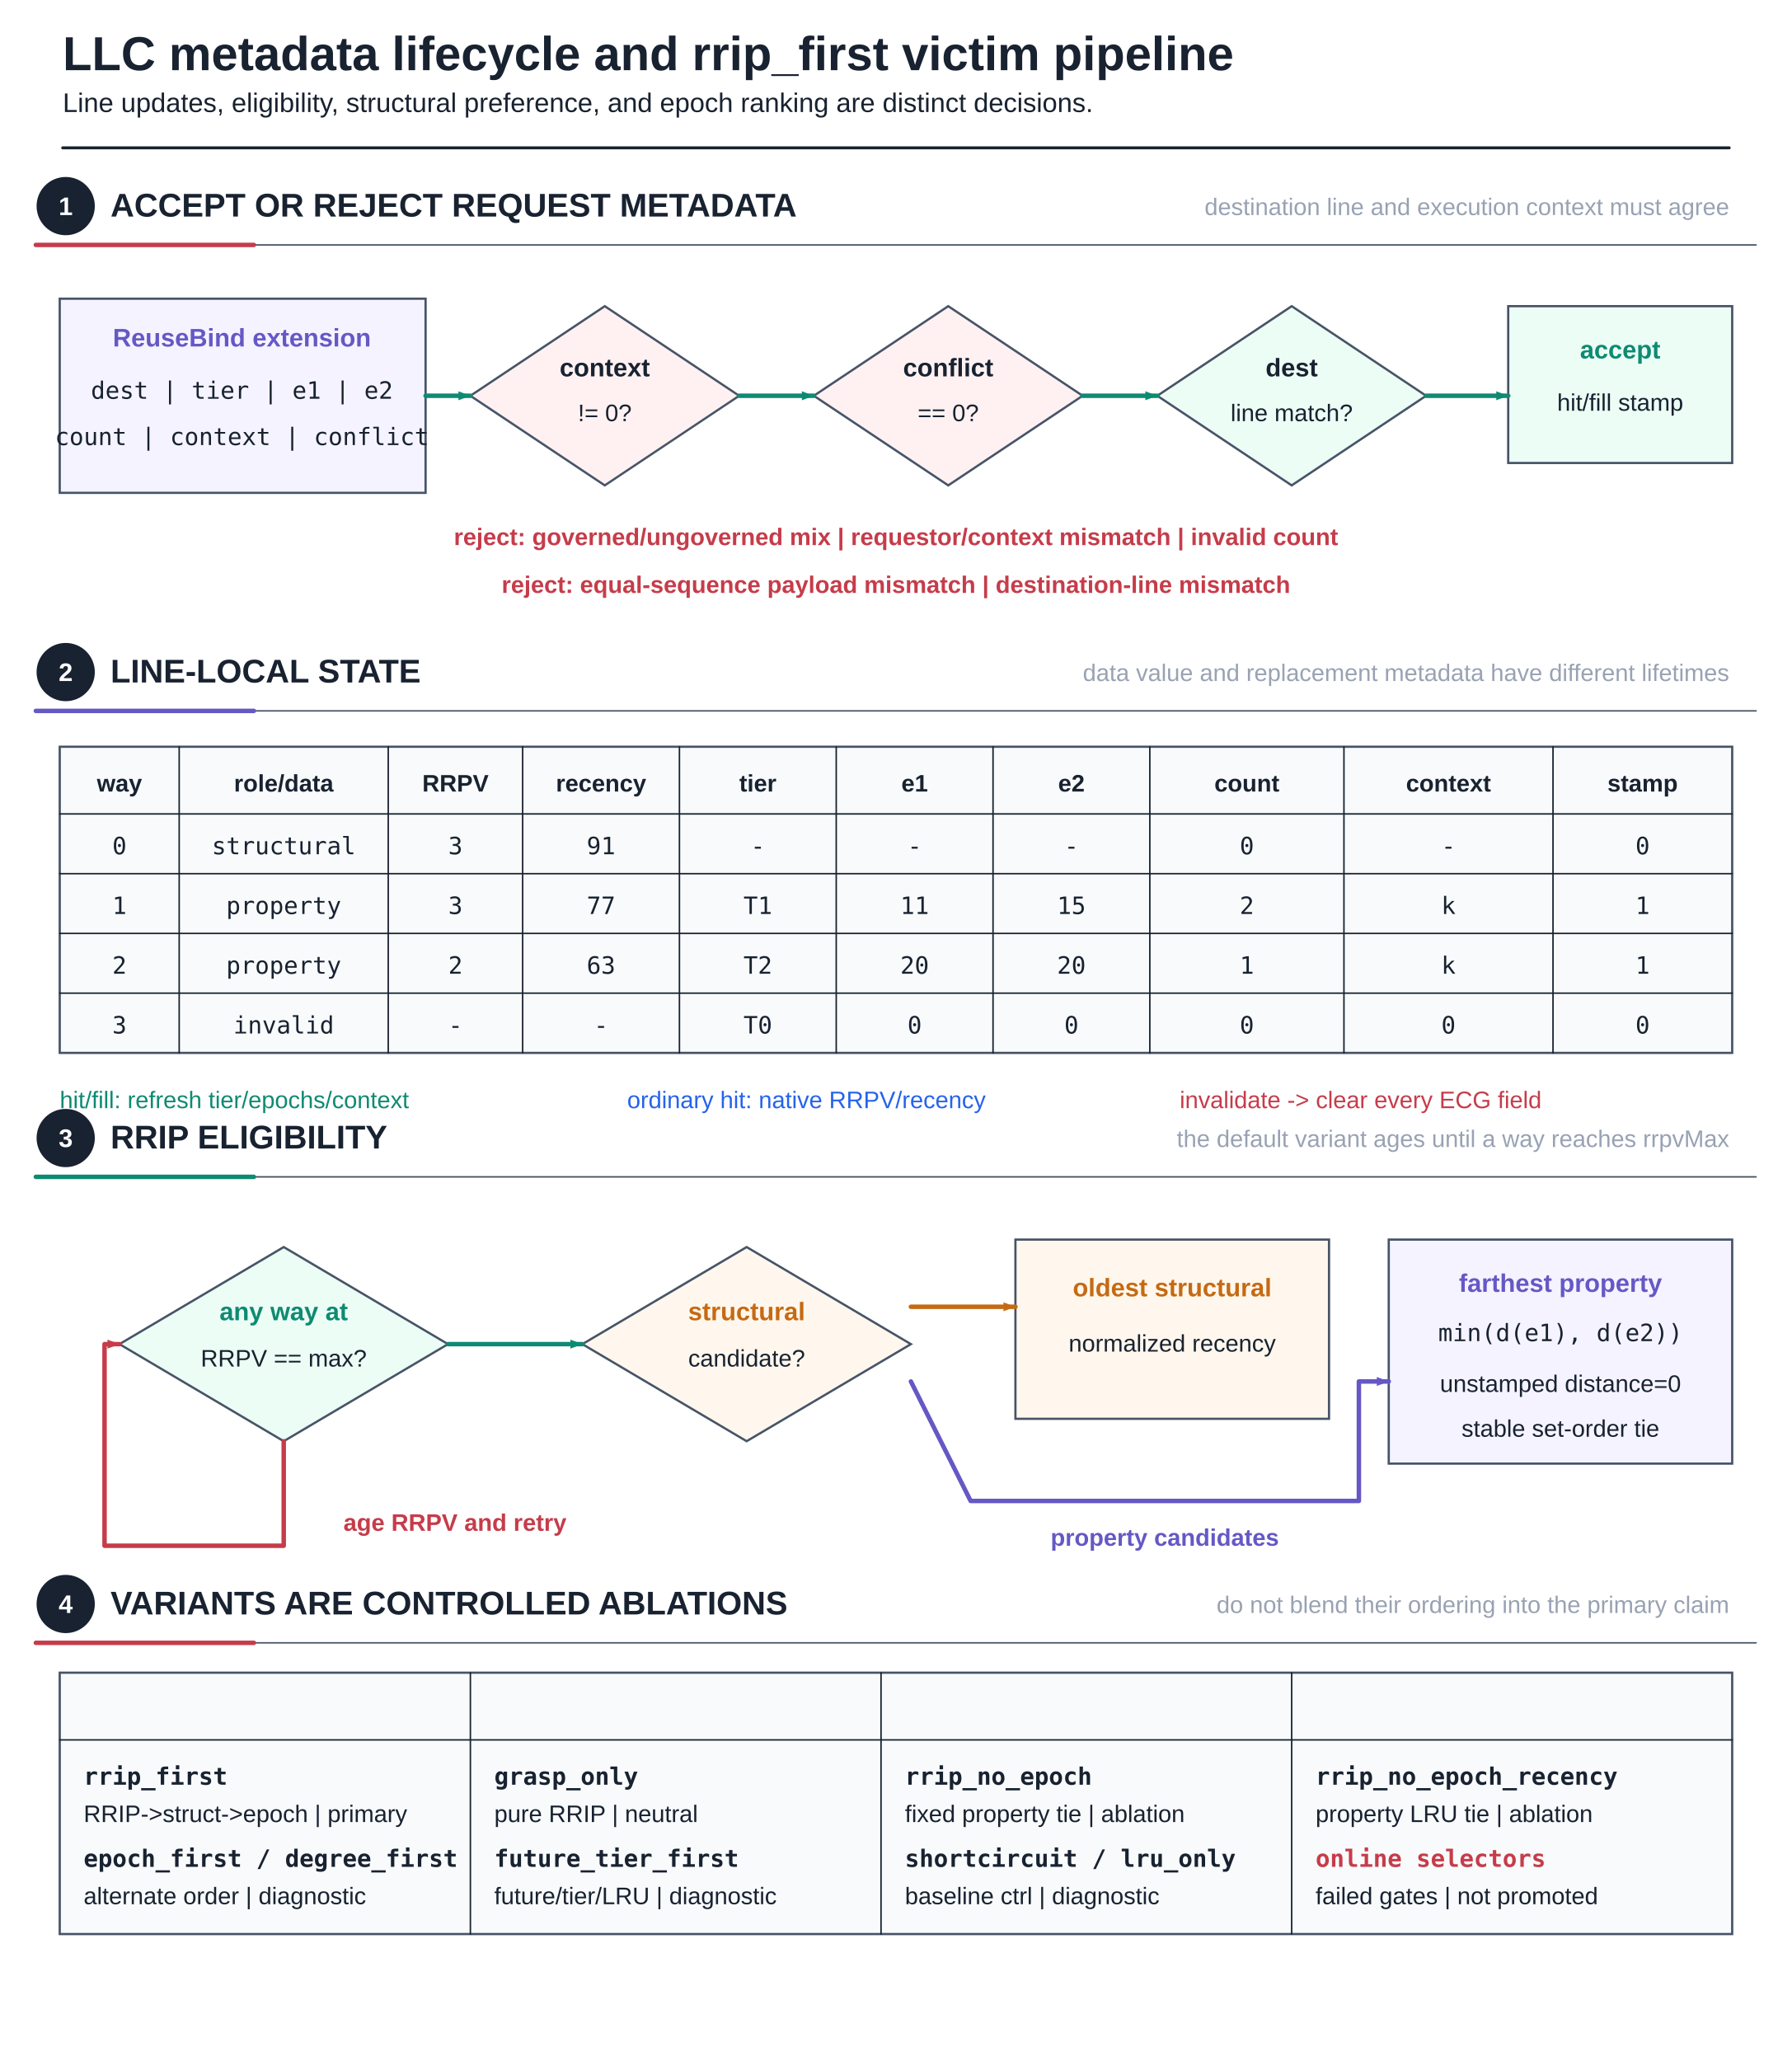
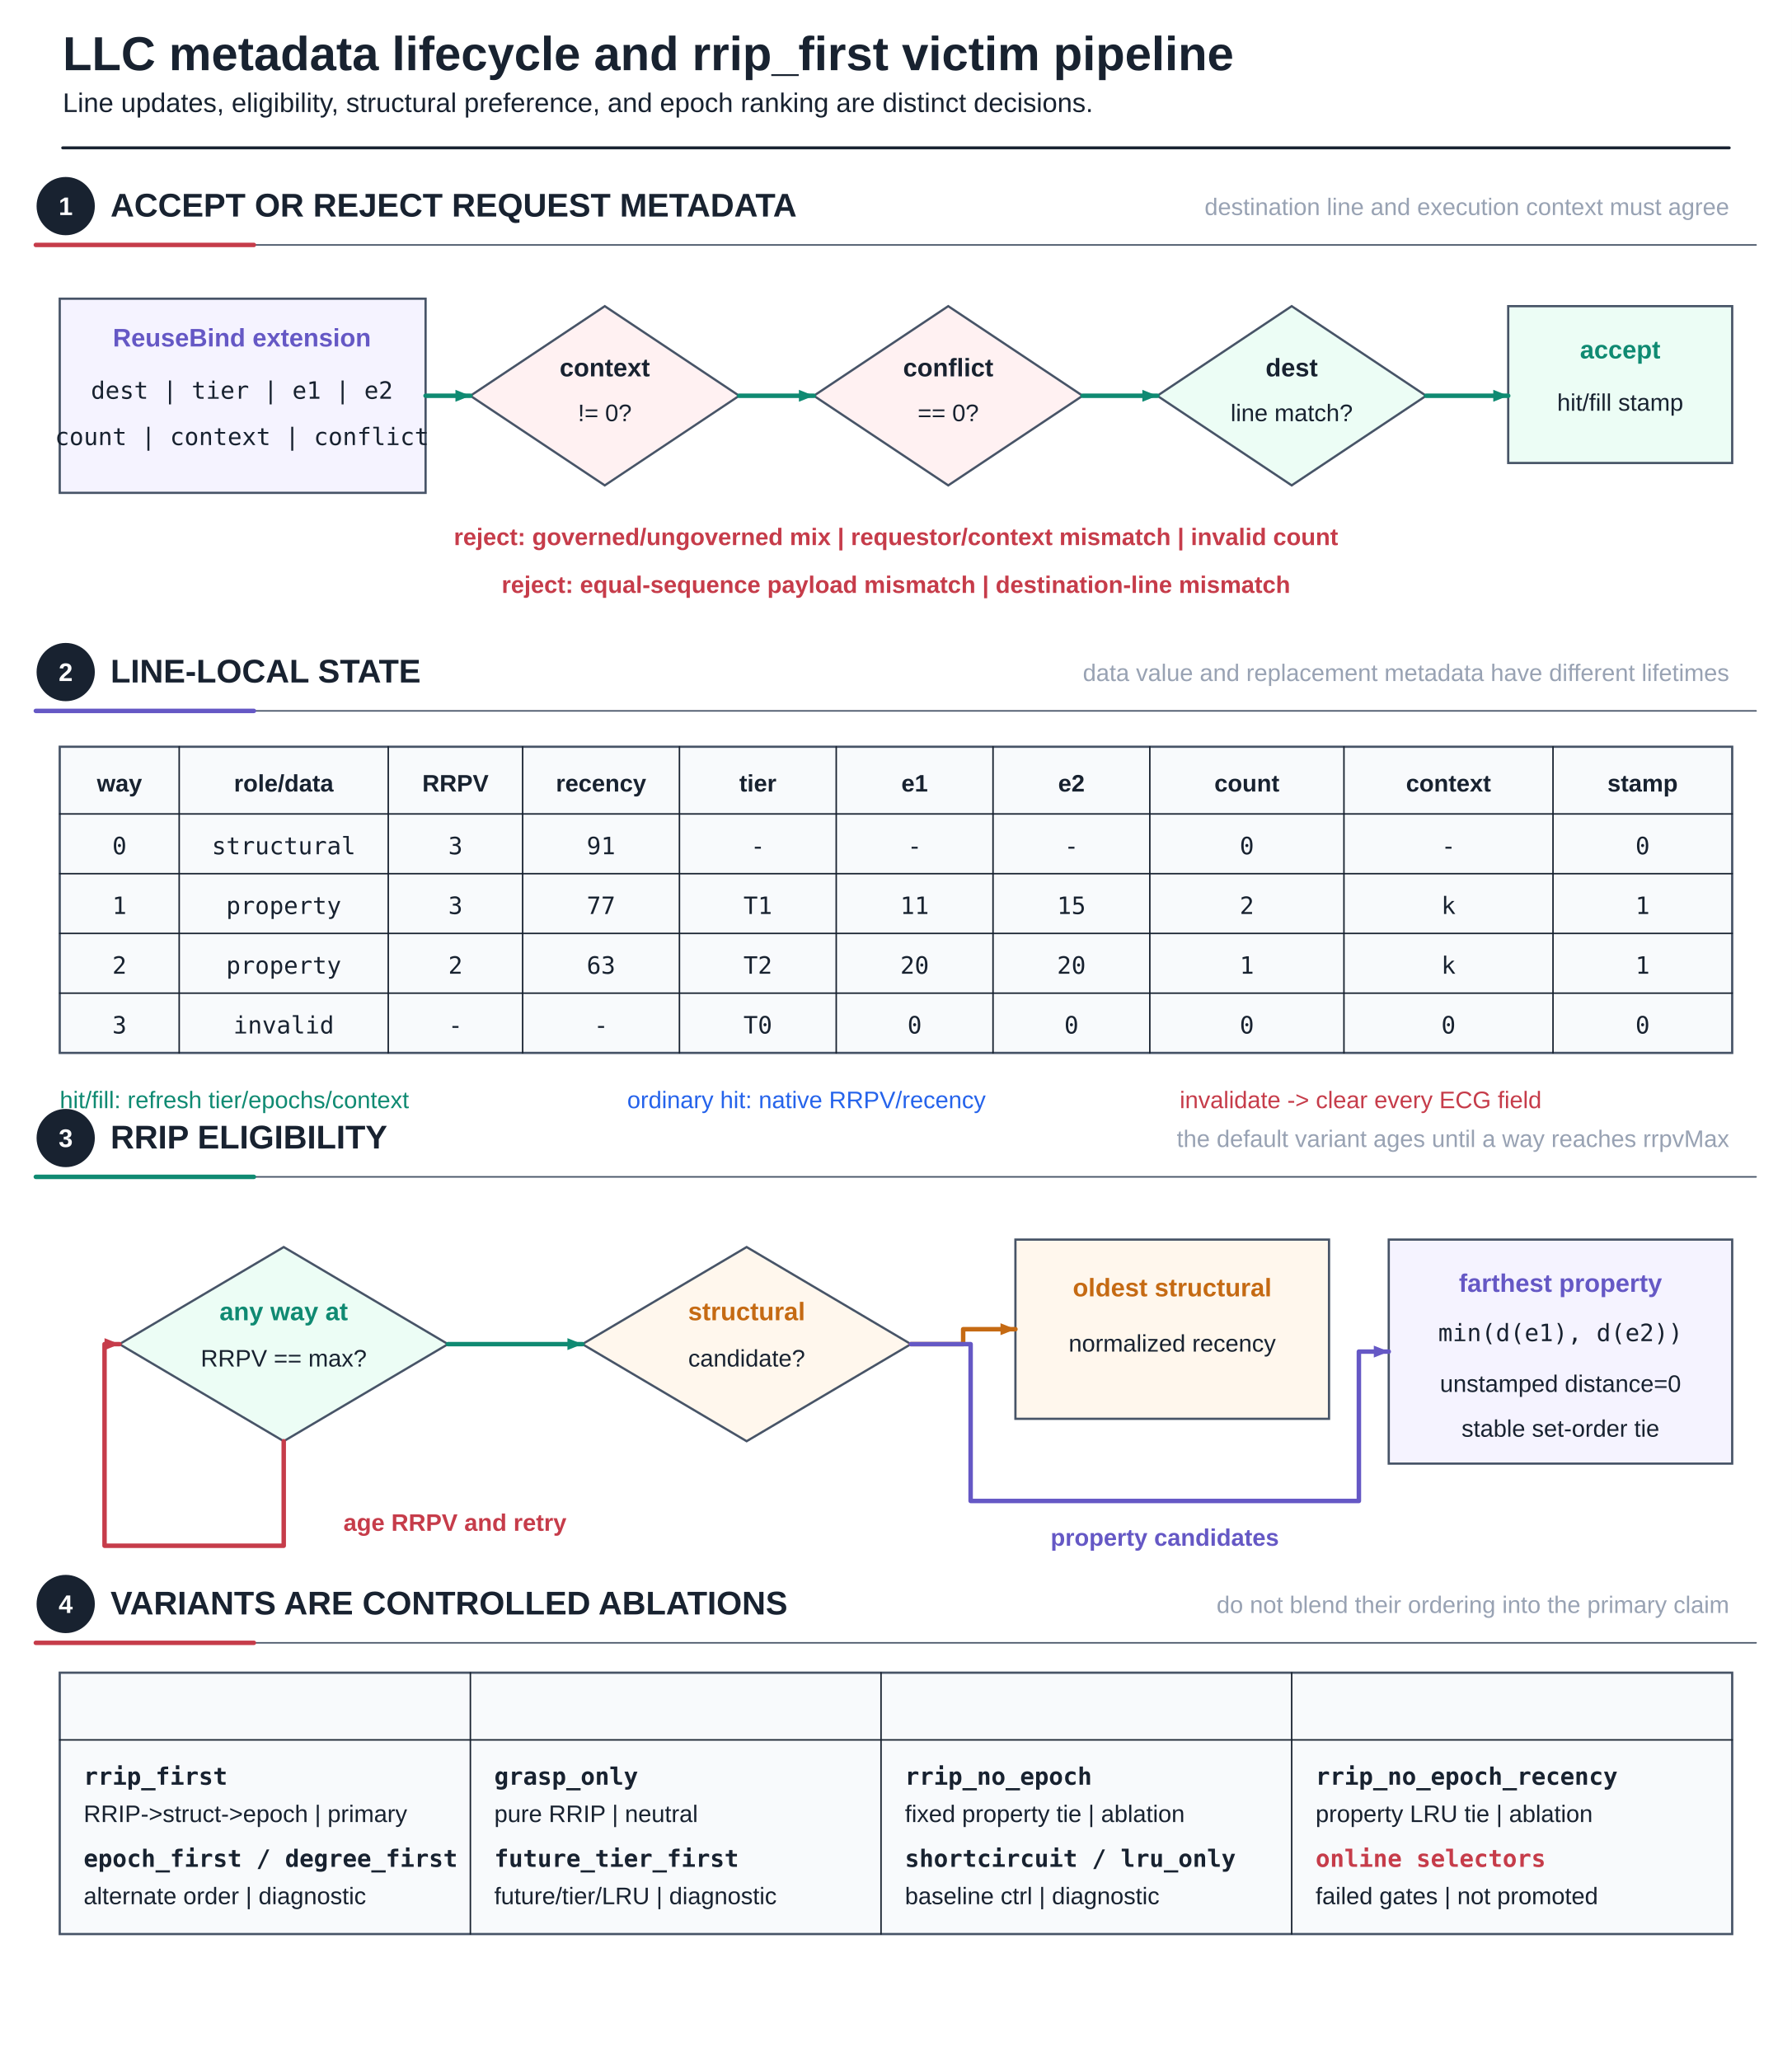
<svg xmlns="http://www.w3.org/2000/svg" width="1200" height="1380" viewBox="0 0 1200 1380" role="img" aria-labelledby="title desc" fill="#182230" data-figure-schema="ecg-public/v1">
  <defs>
-     <marker id="arrow-blue" viewBox="0 0 8 6" markerWidth="8" markerHeight="6" refX="8" refY="3" orient="auto" markerUnits="userSpaceOnUse">
-       <path d="M0 0 L8 3 L0 6 Z" fill="#2563EB" />
-     </marker>
-     <marker id="arrow-green" viewBox="0 0 8 6" markerWidth="8" markerHeight="6" refX="8" refY="3" orient="auto" markerUnits="userSpaceOnUse">
-       <path d="M0 0 L8 3 L0 6 Z" fill="#0F8A72" />
-     </marker>
-     <marker id="arrow-amber" viewBox="0 0 8 6" markerWidth="8" markerHeight="6" refX="8" refY="3" orient="auto" markerUnits="userSpaceOnUse">
-       <path d="M0 0 L8 3 L0 6 Z" fill="#C56A13" />
-     </marker>
-     <marker id="arrow-red" viewBox="0 0 8 6" markerWidth="8" markerHeight="6" refX="8" refY="3" orient="auto" markerUnits="userSpaceOnUse">
-       <path d="M0 0 L8 3 L0 6 Z" fill="#C63C4A" />
-     </marker>
-     <marker id="arrow-purple" viewBox="0 0 8 6" markerWidth="8" markerHeight="6" refX="8" refY="3" orient="auto" markerUnits="userSpaceOnUse">
-       <path d="M0 0 L8 3 L0 6 Z" fill="#6558C5" />
-     </marker>
-     <marker id="arrow-gray" viewBox="0 0 8 6" markerWidth="8" markerHeight="6" refX="8" refY="3" orient="auto" markerUnits="userSpaceOnUse">
-       <path d="M0 0 L8 3 L0 6 Z" fill="#98A2B3" />
-     </marker>
-     <marker id="arrow-ink" viewBox="0 0 8 6" markerWidth="8" markerHeight="6" refX="8" refY="3" orient="auto" markerUnits="userSpaceOnUse">
-       <path d="M0 0 L8 3 L0 6 Z" fill="#182230" />
+     <marker id="arrow-blue" viewBox="0 0 10 8" markerWidth="11" markerHeight="8" refX="10" refY="4" orient="auto" markerUnits="userSpaceOnUse">
+       <path d="M0 0 L10 4 L0 8 Z" fill="#2563EB" />
+     </marker>
+     <marker id="arrow-green" viewBox="0 0 10 8" markerWidth="11" markerHeight="8" refX="10" refY="4" orient="auto" markerUnits="userSpaceOnUse">
+       <path d="M0 0 L10 4 L0 8 Z" fill="#0F8A72" />
+     </marker>
+     <marker id="arrow-amber" viewBox="0 0 10 8" markerWidth="11" markerHeight="8" refX="10" refY="4" orient="auto" markerUnits="userSpaceOnUse">
+       <path d="M0 0 L10 4 L0 8 Z" fill="#C56A13" />
+     </marker>
+     <marker id="arrow-red" viewBox="0 0 10 8" markerWidth="11" markerHeight="8" refX="10" refY="4" orient="auto" markerUnits="userSpaceOnUse">
+       <path d="M0 0 L10 4 L0 8 Z" fill="#C63C4A" />
+     </marker>
+     <marker id="arrow-purple" viewBox="0 0 10 8" markerWidth="11" markerHeight="8" refX="10" refY="4" orient="auto" markerUnits="userSpaceOnUse">
+       <path d="M0 0 L10 4 L0 8 Z" fill="#6558C5" />
+     </marker>
+     <marker id="arrow-gray" viewBox="0 0 10 8" markerWidth="11" markerHeight="8" refX="10" refY="4" orient="auto" markerUnits="userSpaceOnUse">
+       <path d="M0 0 L10 4 L0 8 Z" fill="#98A2B3" />
+     </marker>
+     <marker id="arrow-ink" viewBox="0 0 10 8" markerWidth="11" markerHeight="8" refX="10" refY="4" orient="auto" markerUnits="userSpaceOnUse">
+       <path d="M0 0 L10 4 L0 8 Z" fill="#182230" />
    </marker>
    <style>
      :root { color-scheme: light dark; }
      @media (prefers-color-scheme: dark) {
        [fill="#FFFFFF"]{fill:#111827}[stroke="#FFFFFF"]{stroke:#111827}
        [fill="#F8FAFC"]{fill:#172033}[stroke="#F8FAFC"]{stroke:#172033}
        [fill="#EFF6FF"]{fill:#172554}[stroke="#EFF6FF"]{stroke:#172554}
        [fill="#ECFDF5"]{fill:#073B34}[stroke="#ECFDF5"]{stroke:#073B34}
        [fill="#FFF7ED"]{fill:#422A12}[stroke="#FFF7ED"]{stroke:#422A12}
        [fill="#FFF1F2"]{fill:#421B22}[stroke="#FFF1F2"]{stroke:#421B22}
        [fill="#F5F3FF"]{fill:#292349}[stroke="#F5F3FF"]{stroke:#292349}
        [fill="#182230"]{fill:#F8FAFC}[stroke="#182230"]{stroke:#F8FAFC}
        [fill="#475467"]{fill:#94A3B8}[stroke="#475467"]{stroke:#94A3B8}
        [fill="#98A2B3"]{fill:#A8B0BF}[stroke="#98A2B3"]{stroke:#A8B0BF}
        [fill="#2563EB"]{fill:#7FB0FF}[stroke="#2563EB"]{stroke:#7FB0FF}
        [fill="#0F8A72"]{fill:#5ED0B0}[stroke="#0F8A72"]{stroke:#5ED0B0}
        [fill="#C56A13"]{fill:#F0B36A}[stroke="#C56A13"]{stroke:#F0B36A}
        [fill="#6558C5"]{fill:#ADA4FF}[stroke="#6558C5"]{stroke:#ADA4FF}
        [fill="#C63C4A"]{fill:#F48B98}[stroke="#C63C4A"]{stroke:#F48B98}
      }
      .sans{font-family:"Liberation Sans","DejaVu Sans",Arial,sans-serif}
      .mono{font-family:"DejaVu Sans Mono","Liberation Mono",Consolas,monospace}
      .title{font-size:32px;font-weight:700}
      .subtitle{font-size:18px}
      .heading{font-size:22px;font-weight:700}
      .label{font-size:17px;font-weight:700}
      .body{font-size:16px}
</style>
  </defs>
  <rect x="0" y="0" width="1200" height="1380" fill="#FFFFFF" />
  <text x="42" y="47" text-anchor="start" class="sans title" fill="#182230" font-weight="700">LLC metadata lifecycle and rrip_first victim pipeline</text>
  <text x="42" y="75" text-anchor="start" class="sans subtitle" fill="#182230">Line updates, eligibility, structural preference, and epoch ranking are distinct decisions.</text>
  <line x1="42" y1="99" x2="1158" y2="99" stroke="#182230" stroke-width="2" stroke-linecap="round" vector-effect="non-scaling-stroke" />
  <circle cx="44" cy="138" r="19" fill="#182230" stroke="#182230" stroke-width="1" />
  <text x="44" y="144" text-anchor="middle" class="sans label" fill="#FFFFFF" font-weight="700">1</text>
  <text x="74" y="145" text-anchor="start" class="sans heading" fill="#182230" font-weight="700">ACCEPT OR REJECT REQUEST METADATA</text>
  <text x="1158" y="144" text-anchor="end" class="sans body" fill="#98A2B3">destination line and execution context must agree</text>
  <line x1="24" y1="164" x2="1176" y2="164" stroke="#475467" stroke-width="1" stroke-linecap="round" vector-effect="non-scaling-stroke" />
  <line x1="24" y1="164" x2="170" y2="164" stroke="#C63C4A" stroke-width="3" stroke-linecap="round" vector-effect="non-scaling-stroke" />
  <rect x="40" y="200" width="245" height="130" rx="0" fill="#F5F3FF" stroke="#475467" stroke-width="1.5" data-shape="rect" data-x="40" data-y="200" data-width="245" data-height="130" />
  <text x="162" y="232" text-anchor="middle" class="sans label" fill="#6558C5" font-weight="700">ReuseBind extension</text>
  <text x="162" y="267" text-anchor="middle" class="mono body" fill="#182230">dest | tier | e1 | e2</text>
  <text x="162" y="298" text-anchor="middle" class="mono body" fill="#182230">count | context | conflict</text>
  <polygon points="405,205.0 495.0,265 405,325.0 315.0,265" fill="#FFF1F2" stroke="#475467" stroke-width="1.5" data-shape="diamond" data-cx="405" data-cy="265" data-width="180" data-height="120" />
  <text x="405" y="252" text-anchor="middle" class="sans label" fill="#182230" font-weight="700">context</text>
  <text x="405" y="282" text-anchor="middle" class="sans body" fill="#182230">!= 0?</text>
  <polygon points="635,205.0 725.0,265 635,325.0 545.0,265" fill="#FFF1F2" stroke="#475467" stroke-width="1.5" data-shape="diamond" data-cx="635" data-cy="265" data-width="180" data-height="120" />
  <text x="635" y="252" text-anchor="middle" class="sans label" fill="#182230" font-weight="700">conflict</text>
  <text x="635" y="282" text-anchor="middle" class="sans body" fill="#182230">== 0?</text>
  <polygon points="865,205.0 955.0,265 865,325.0 775.0,265" fill="#ECFDF5" stroke="#475467" stroke-width="1.5" data-shape="diamond" data-cx="865" data-cy="265" data-width="180" data-height="120" />
  <text x="865" y="252" text-anchor="middle" class="sans label" fill="#182230" font-weight="700">dest</text>
  <text x="865" y="282" text-anchor="middle" class="sans body" fill="#182230">line match?</text>
  <rect x="1010" y="205" width="150" height="105" rx="0" fill="#ECFDF5" stroke="#475467" stroke-width="1.5" data-shape="rect" data-x="1010" data-y="205" data-width="150" data-height="105" />
  <text x="1085" y="240" text-anchor="middle" class="sans label" fill="#0F8A72" font-weight="700">accept</text>
  <text x="1085" y="275" text-anchor="middle" class="sans body" fill="#182230">hit/fill stamp</text>
  <path d="M285 265 L315 265" fill="none" stroke="#0F8A72" stroke-width="3" stroke-linecap="round" stroke-linejoin="round" vector-effect="non-scaling-stroke" marker-end="url(#arrow-green)" data-flow-kind="control" data-flow-underlay="false" data-flow-label="ReuseBind extension" />
  <path d="M495 265 L545 265" fill="none" stroke="#0F8A72" stroke-width="3" stroke-linecap="round" stroke-linejoin="round" vector-effect="non-scaling-stroke" marker-end="url(#arrow-green)" data-flow-kind="control" data-flow-underlay="false" data-flow-label="context" />
  <path d="M725 265 L775 265" fill="none" stroke="#0F8A72" stroke-width="3" stroke-linecap="round" stroke-linejoin="round" vector-effect="non-scaling-stroke" marker-end="url(#arrow-green)" data-flow-kind="control" data-flow-underlay="false" data-flow-label="conflict" />
  <path d="M955 265 L1010 265" fill="none" stroke="#0F8A72" stroke-width="3" stroke-linecap="round" stroke-linejoin="round" vector-effect="non-scaling-stroke" marker-end="url(#arrow-green)" data-flow-kind="control" data-flow-underlay="false" data-flow-label="dest" />
  <text x="600" y="365" text-anchor="middle" class="sans body" fill="#C63C4A" font-weight="700">reject: governed/ungoverned mix | requestor/context mismatch | invalid count</text>
  <text x="600" y="397" text-anchor="middle" class="sans body" fill="#C63C4A" font-weight="700">reject: equal-sequence payload mismatch | destination-line mismatch</text>
  <circle cx="44" cy="450" r="19" fill="#182230" stroke="#182230" stroke-width="1" />
  <text x="44" y="456" text-anchor="middle" class="sans label" fill="#FFFFFF" font-weight="700">2</text>
  <text x="74" y="457" text-anchor="start" class="sans heading" fill="#182230" font-weight="700">LINE-LOCAL STATE</text>
  <text x="1158" y="456" text-anchor="end" class="sans body" fill="#98A2B3">data value and replacement metadata have different lifetimes</text>
  <line x1="24" y1="476" x2="1176" y2="476" stroke="#475467" stroke-width="1" stroke-linecap="round" vector-effect="non-scaling-stroke" />
  <line x1="24" y1="476" x2="170" y2="476" stroke="#6558C5" stroke-width="3" stroke-linecap="round" vector-effect="non-scaling-stroke" />
  <rect x="40" y="500" width="1120" height="205" rx="0" fill="#F8FAFC" stroke="#475467" stroke-width="1.5" data-shape="rect" data-x="40" data-y="500" data-width="1120" data-height="205" />
  <line x1="120" y1="500" x2="120" y2="705" stroke="#182230" stroke-width="1" stroke-linecap="round" vector-effect="non-scaling-stroke" />
  <line x1="260" y1="500" x2="260" y2="705" stroke="#182230" stroke-width="1" stroke-linecap="round" vector-effect="non-scaling-stroke" />
  <line x1="350" y1="500" x2="350" y2="705" stroke="#182230" stroke-width="1" stroke-linecap="round" vector-effect="non-scaling-stroke" />
  <line x1="455" y1="500" x2="455" y2="705" stroke="#182230" stroke-width="1" stroke-linecap="round" vector-effect="non-scaling-stroke" />
  <line x1="560" y1="500" x2="560" y2="705" stroke="#182230" stroke-width="1" stroke-linecap="round" vector-effect="non-scaling-stroke" />
  <line x1="665" y1="500" x2="665" y2="705" stroke="#182230" stroke-width="1" stroke-linecap="round" vector-effect="non-scaling-stroke" />
  <line x1="770" y1="500" x2="770" y2="705" stroke="#182230" stroke-width="1" stroke-linecap="round" vector-effect="non-scaling-stroke" />
  <line x1="900" y1="500" x2="900" y2="705" stroke="#182230" stroke-width="1" stroke-linecap="round" vector-effect="non-scaling-stroke" />
  <line x1="1040" y1="500" x2="1040" y2="705" stroke="#182230" stroke-width="1" stroke-linecap="round" vector-effect="non-scaling-stroke" />
  <line x1="40" y1="545" x2="1160" y2="545" stroke="#182230" stroke-width="1" stroke-linecap="round" vector-effect="non-scaling-stroke" />
  <line x1="40" y1="585" x2="1160" y2="585" stroke="#182230" stroke-width="1" stroke-linecap="round" vector-effect="non-scaling-stroke" />
  <line x1="40" y1="625" x2="1160" y2="625" stroke="#182230" stroke-width="1" stroke-linecap="round" vector-effect="non-scaling-stroke" />
  <line x1="40" y1="665" x2="1160" y2="665" stroke="#182230" stroke-width="1" stroke-linecap="round" vector-effect="non-scaling-stroke" />
  <text x="80.0" y="530" text-anchor="middle" class="sans body" fill="#182230" font-weight="700">way</text>
  <text x="190.0" y="530" text-anchor="middle" class="sans body" fill="#182230" font-weight="700">role/data</text>
  <text x="305.0" y="530" text-anchor="middle" class="sans body" fill="#182230" font-weight="700">RRPV</text>
  <text x="402.5" y="530" text-anchor="middle" class="sans body" fill="#182230" font-weight="700">recency</text>
  <text x="507.5" y="530" text-anchor="middle" class="sans body" fill="#182230" font-weight="700">tier</text>
  <text x="612.5" y="530" text-anchor="middle" class="sans body" fill="#182230" font-weight="700">e1</text>
  <text x="717.5" y="530" text-anchor="middle" class="sans body" fill="#182230" font-weight="700">e2</text>
  <text x="835.0" y="530" text-anchor="middle" class="sans body" fill="#182230" font-weight="700">count</text>
  <text x="970.0" y="530" text-anchor="middle" class="sans body" fill="#182230" font-weight="700">context</text>
  <text x="1100.0" y="530" text-anchor="middle" class="sans body" fill="#182230" font-weight="700">stamp</text>
  <text x="80.0" y="572" text-anchor="middle" class="mono body" fill="#182230">0</text>
  <text x="190.0" y="572" text-anchor="middle" class="mono body" fill="#182230">structural</text>
  <text x="305.0" y="572" text-anchor="middle" class="mono body" fill="#182230">3</text>
  <text x="402.5" y="572" text-anchor="middle" class="mono body" fill="#182230">91</text>
  <text x="507.5" y="572" text-anchor="middle" class="mono body" fill="#182230">-</text>
  <text x="612.5" y="572" text-anchor="middle" class="mono body" fill="#182230">-</text>
  <text x="717.5" y="572" text-anchor="middle" class="mono body" fill="#182230">-</text>
  <text x="835.0" y="572" text-anchor="middle" class="mono body" fill="#182230">0</text>
  <text x="970.0" y="572" text-anchor="middle" class="mono body" fill="#182230">-</text>
  <text x="1100.0" y="572" text-anchor="middle" class="mono body" fill="#182230">0</text>
  <text x="80.0" y="612" text-anchor="middle" class="mono body" fill="#182230">1</text>
  <text x="190.0" y="612" text-anchor="middle" class="mono body" fill="#182230">property</text>
  <text x="305.0" y="612" text-anchor="middle" class="mono body" fill="#182230">3</text>
  <text x="402.5" y="612" text-anchor="middle" class="mono body" fill="#182230">77</text>
  <text x="507.5" y="612" text-anchor="middle" class="mono body" fill="#182230">T1</text>
  <text x="612.5" y="612" text-anchor="middle" class="mono body" fill="#182230">11</text>
  <text x="717.5" y="612" text-anchor="middle" class="mono body" fill="#182230">15</text>
  <text x="835.0" y="612" text-anchor="middle" class="mono body" fill="#182230">2</text>
  <text x="970.0" y="612" text-anchor="middle" class="mono body" fill="#182230">k</text>
  <text x="1100.0" y="612" text-anchor="middle" class="mono body" fill="#182230">1</text>
  <text x="80.0" y="652" text-anchor="middle" class="mono body" fill="#182230">2</text>
  <text x="190.0" y="652" text-anchor="middle" class="mono body" fill="#182230">property</text>
  <text x="305.0" y="652" text-anchor="middle" class="mono body" fill="#182230">2</text>
  <text x="402.5" y="652" text-anchor="middle" class="mono body" fill="#182230">63</text>
  <text x="507.5" y="652" text-anchor="middle" class="mono body" fill="#182230">T2</text>
  <text x="612.5" y="652" text-anchor="middle" class="mono body" fill="#182230">20</text>
  <text x="717.5" y="652" text-anchor="middle" class="mono body" fill="#182230">20</text>
  <text x="835.0" y="652" text-anchor="middle" class="mono body" fill="#182230">1</text>
  <text x="970.0" y="652" text-anchor="middle" class="mono body" fill="#182230">k</text>
  <text x="1100.0" y="652" text-anchor="middle" class="mono body" fill="#182230">1</text>
  <text x="80.0" y="692" text-anchor="middle" class="mono body" fill="#182230">3</text>
  <text x="190.0" y="692" text-anchor="middle" class="mono body" fill="#182230">invalid</text>
  <text x="305.0" y="692" text-anchor="middle" class="mono body" fill="#182230">-</text>
  <text x="402.5" y="692" text-anchor="middle" class="mono body" fill="#182230">-</text>
  <text x="507.5" y="692" text-anchor="middle" class="mono body" fill="#182230">T0</text>
  <text x="612.5" y="692" text-anchor="middle" class="mono body" fill="#182230">0</text>
  <text x="717.5" y="692" text-anchor="middle" class="mono body" fill="#182230">0</text>
  <text x="835.0" y="692" text-anchor="middle" class="mono body" fill="#182230">0</text>
  <text x="970.0" y="692" text-anchor="middle" class="mono body" fill="#182230">0</text>
  <text x="1100.0" y="692" text-anchor="middle" class="mono body" fill="#182230">0</text>
  <text x="40" y="742" text-anchor="start" class="sans body" fill="#0F8A72">hit/fill: refresh tier/epochs/context</text>
  <text x="420" y="742" text-anchor="start" class="sans body" fill="#2563EB">ordinary hit: native RRPV/recency</text>
  <text x="790" y="742" text-anchor="start" class="sans body" fill="#C63C4A">invalidate -&gt; clear every ECG field</text>
  <circle cx="44" cy="762" r="19" fill="#182230" stroke="#182230" stroke-width="1" />
  <text x="44" y="768" text-anchor="middle" class="sans label" fill="#FFFFFF" font-weight="700">3</text>
  <text x="74" y="769" text-anchor="start" class="sans heading" fill="#182230" font-weight="700">RRIP ELIGIBILITY</text>
  <text x="1158" y="768" text-anchor="end" class="sans body" fill="#98A2B3">the default variant ages until a way reaches rrpvMax</text>
  <line x1="24" y1="788" x2="1176" y2="788" stroke="#475467" stroke-width="1" stroke-linecap="round" vector-effect="non-scaling-stroke" />
  <line x1="24" y1="788" x2="170" y2="788" stroke="#0F8A72" stroke-width="3" stroke-linecap="round" vector-effect="non-scaling-stroke" />
  <polygon points="190,835.0 300.0,900 190,965.0 80.0,900" fill="#ECFDF5" stroke="#475467" stroke-width="1.5" data-shape="diamond" data-cx="190" data-cy="900" data-width="220" data-height="130" />
  <text x="190" y="884" text-anchor="middle" class="sans label" fill="#0F8A72" font-weight="700">any way at</text>
  <text x="190" y="915" text-anchor="middle" class="sans body" fill="#182230">RRPV == max?</text>
  <polygon points="500,835.0 610.0,900 500,965.0 390.0,900" fill="#FFF7ED" stroke="#475467" stroke-width="1.5" data-shape="diamond" data-cx="500" data-cy="900" data-width="220" data-height="130" />
  <text x="500" y="884" text-anchor="middle" class="sans label" fill="#C56A13" font-weight="700">structural</text>
  <text x="500" y="915" text-anchor="middle" class="sans body" fill="#182230">candidate?</text>
  <rect x="680" y="830" width="210" height="120" rx="0" fill="#FFF7ED" stroke="#475467" stroke-width="1.5" data-shape="rect" data-x="680" data-y="830" data-width="210" data-height="120" />
  <text x="785" y="868" text-anchor="middle" class="sans label" fill="#C56A13" font-weight="700">oldest structural</text>
  <text x="785" y="905" text-anchor="middle" class="sans body" fill="#182230">normalized recency</text>
  <rect x="930" y="830" width="230" height="150" rx="0" fill="#F5F3FF" stroke="#475467" stroke-width="1.5" data-shape="rect" data-x="930" data-y="830" data-width="230" data-height="150" />
  <text x="1045" y="865" text-anchor="middle" class="sans label" fill="#6558C5" font-weight="700">farthest property</text>
  <text x="1045" y="898" text-anchor="middle" class="mono body" fill="#182230">min(d(e1), d(e2))</text>
  <text x="1045" y="932" text-anchor="middle" class="sans body" fill="#182230">unstamped distance=0</text>
  <text x="1045" y="962" text-anchor="middle" class="sans body" fill="#182230">stable set-order tie</text>
  <path d="M300 900 L390 900" fill="none" stroke="#0F8A72" stroke-width="3" stroke-linecap="round" stroke-linejoin="round" vector-effect="non-scaling-stroke" marker-end="url(#arrow-green)" data-flow-kind="control" data-flow-underlay="false" data-flow-label="RRPV == max?" />
-   <path d="M610 875 L680 875" fill="none" stroke="#C56A13" stroke-width="3" stroke-linecap="round" stroke-linejoin="round" vector-effect="non-scaling-stroke" marker-end="url(#arrow-amber)" data-flow-kind="control" data-flow-underlay="false" data-flow-label="structural" />
-   <path d="M610 925 L650 1005 L910 1005 L910 925 L930 925" fill="none" stroke="#6558C5" stroke-width="3" stroke-linecap="round" stroke-linejoin="round" vector-effect="non-scaling-stroke" marker-end="url(#arrow-purple)" data-flow-kind="control" data-flow-underlay="false" data-flow-label="property candidates" />
+   <path d="M610 900 L645 900 L645 890 L680 890" fill="none" stroke="#C56A13" stroke-width="3" stroke-linecap="round" stroke-linejoin="round" vector-effect="non-scaling-stroke" marker-end="url(#arrow-amber)" data-flow-kind="control" data-flow-underlay="false" data-flow-label="structural" />
+   <path d="M610 900 L650 900 L650 1005 L910 1005 L910 905 L930 905" fill="none" stroke="#6558C5" stroke-width="3" stroke-linecap="round" stroke-linejoin="round" vector-effect="non-scaling-stroke" marker-end="url(#arrow-purple)" data-flow-kind="control" data-flow-underlay="false" data-flow-label="property candidates" />
  <rect x="688.36" y="1018.00" width="183.28" height="22" rx="3" fill="#FFFFFF" fill-opacity="0.96" data-label-background="true" />
  <text x="780" y="1035" text-anchor="middle" class="sans body" fill="#6558C5" font-weight="700">property candidates</text>
  <path d="M190 965 L190 1035 L70 1035 L70 900 L80 900" fill="none" stroke="#C63C4A" stroke-width="3" stroke-linecap="round" stroke-linejoin="round" vector-effect="non-scaling-stroke" marker-end="url(#arrow-red)" data-flow-kind="loop" data-flow-underlay="false" data-flow-label="age RRPV and retry" />
  <rect x="225.00" y="1008.00" width="174.16" height="22" rx="3" fill="#FFFFFF" fill-opacity="0.96" data-label-background="true" />
  <text x="230" y="1025" text-anchor="start" class="sans body" fill="#C63C4A" font-weight="700">age RRPV and retry</text>
  <circle cx="44" cy="1074" r="19" fill="#182230" stroke="#182230" stroke-width="1" />
  <text x="44" y="1080" text-anchor="middle" class="sans label" fill="#FFFFFF" font-weight="700">4</text>
  <text x="74" y="1081" text-anchor="start" class="sans heading" fill="#182230" font-weight="700">VARIANTS ARE CONTROLLED ABLATIONS</text>
  <text x="1158" y="1080" text-anchor="end" class="sans body" fill="#98A2B3">do not blend their ordering into the primary claim</text>
  <line x1="24" y1="1100" x2="1176" y2="1100" stroke="#475467" stroke-width="1" stroke-linecap="round" vector-effect="non-scaling-stroke" />
  <line x1="24" y1="1100" x2="170" y2="1100" stroke="#C63C4A" stroke-width="3" stroke-linecap="round" vector-effect="non-scaling-stroke" />
  <rect x="40" y="1120" width="1120" height="175" rx="0" fill="#F8FAFC" stroke="#475467" stroke-width="1.5" data-shape="rect" data-x="40" data-y="1120" data-width="1120" data-height="175" />
  <line x1="40" y1="1165" x2="1160" y2="1165" stroke="#182230" stroke-width="1" stroke-linecap="round" vector-effect="non-scaling-stroke" />
  <line x1="315" y1="1120" x2="315" y2="1295" stroke="#182230" stroke-width="1" stroke-linecap="round" vector-effect="non-scaling-stroke" />
  <line x1="590" y1="1120" x2="590" y2="1295" stroke="#182230" stroke-width="1" stroke-linecap="round" vector-effect="non-scaling-stroke" />
  <line x1="865" y1="1120" x2="865" y2="1295" stroke="#182230" stroke-width="1" stroke-linecap="round" vector-effect="non-scaling-stroke" />
  <text x="56" y="1195" text-anchor="start" class="mono body" fill="#182230" font-weight="700">rrip_first</text>
  <text x="56" y="1220" text-anchor="start" class="sans body" fill="#182230">RRIP-&gt;struct-&gt;epoch | primary</text>
  <text x="331" y="1195" text-anchor="start" class="mono body" fill="#182230" font-weight="700">grasp_only</text>
  <text x="331" y="1220" text-anchor="start" class="sans body" fill="#182230">pure RRIP | neutral</text>
  <text x="606" y="1195" text-anchor="start" class="mono body" fill="#182230" font-weight="700">rrip_no_epoch</text>
  <text x="606" y="1220" text-anchor="start" class="sans body" fill="#182230">fixed property tie | ablation</text>
  <text x="881" y="1195" text-anchor="start" class="mono body" fill="#182230" font-weight="700">rrip_no_epoch_recency</text>
  <text x="881" y="1220" text-anchor="start" class="sans body" fill="#182230">property LRU tie | ablation</text>
  <text x="56" y="1250" text-anchor="start" class="mono body" fill="#182230" font-weight="700">epoch_first / degree_first</text>
  <text x="56" y="1275" text-anchor="start" class="sans body" fill="#182230">alternate order | diagnostic</text>
  <text x="331" y="1250" text-anchor="start" class="mono body" fill="#182230" font-weight="700">future_tier_first</text>
  <text x="331" y="1275" text-anchor="start" class="sans body" fill="#182230">future/tier/LRU | diagnostic</text>
  <text x="606" y="1250" text-anchor="start" class="mono body" fill="#182230" font-weight="700">shortcircuit / lru_only</text>
  <text x="606" y="1275" text-anchor="start" class="sans body" fill="#182230">baseline ctrl | diagnostic</text>
  <text x="881" y="1250" text-anchor="start" class="mono body" fill="#C63C4A" font-weight="700">online selectors</text>
  <text x="881" y="1275" text-anchor="start" class="sans body" fill="#182230">failed gates | not promoted</text>
</svg>
